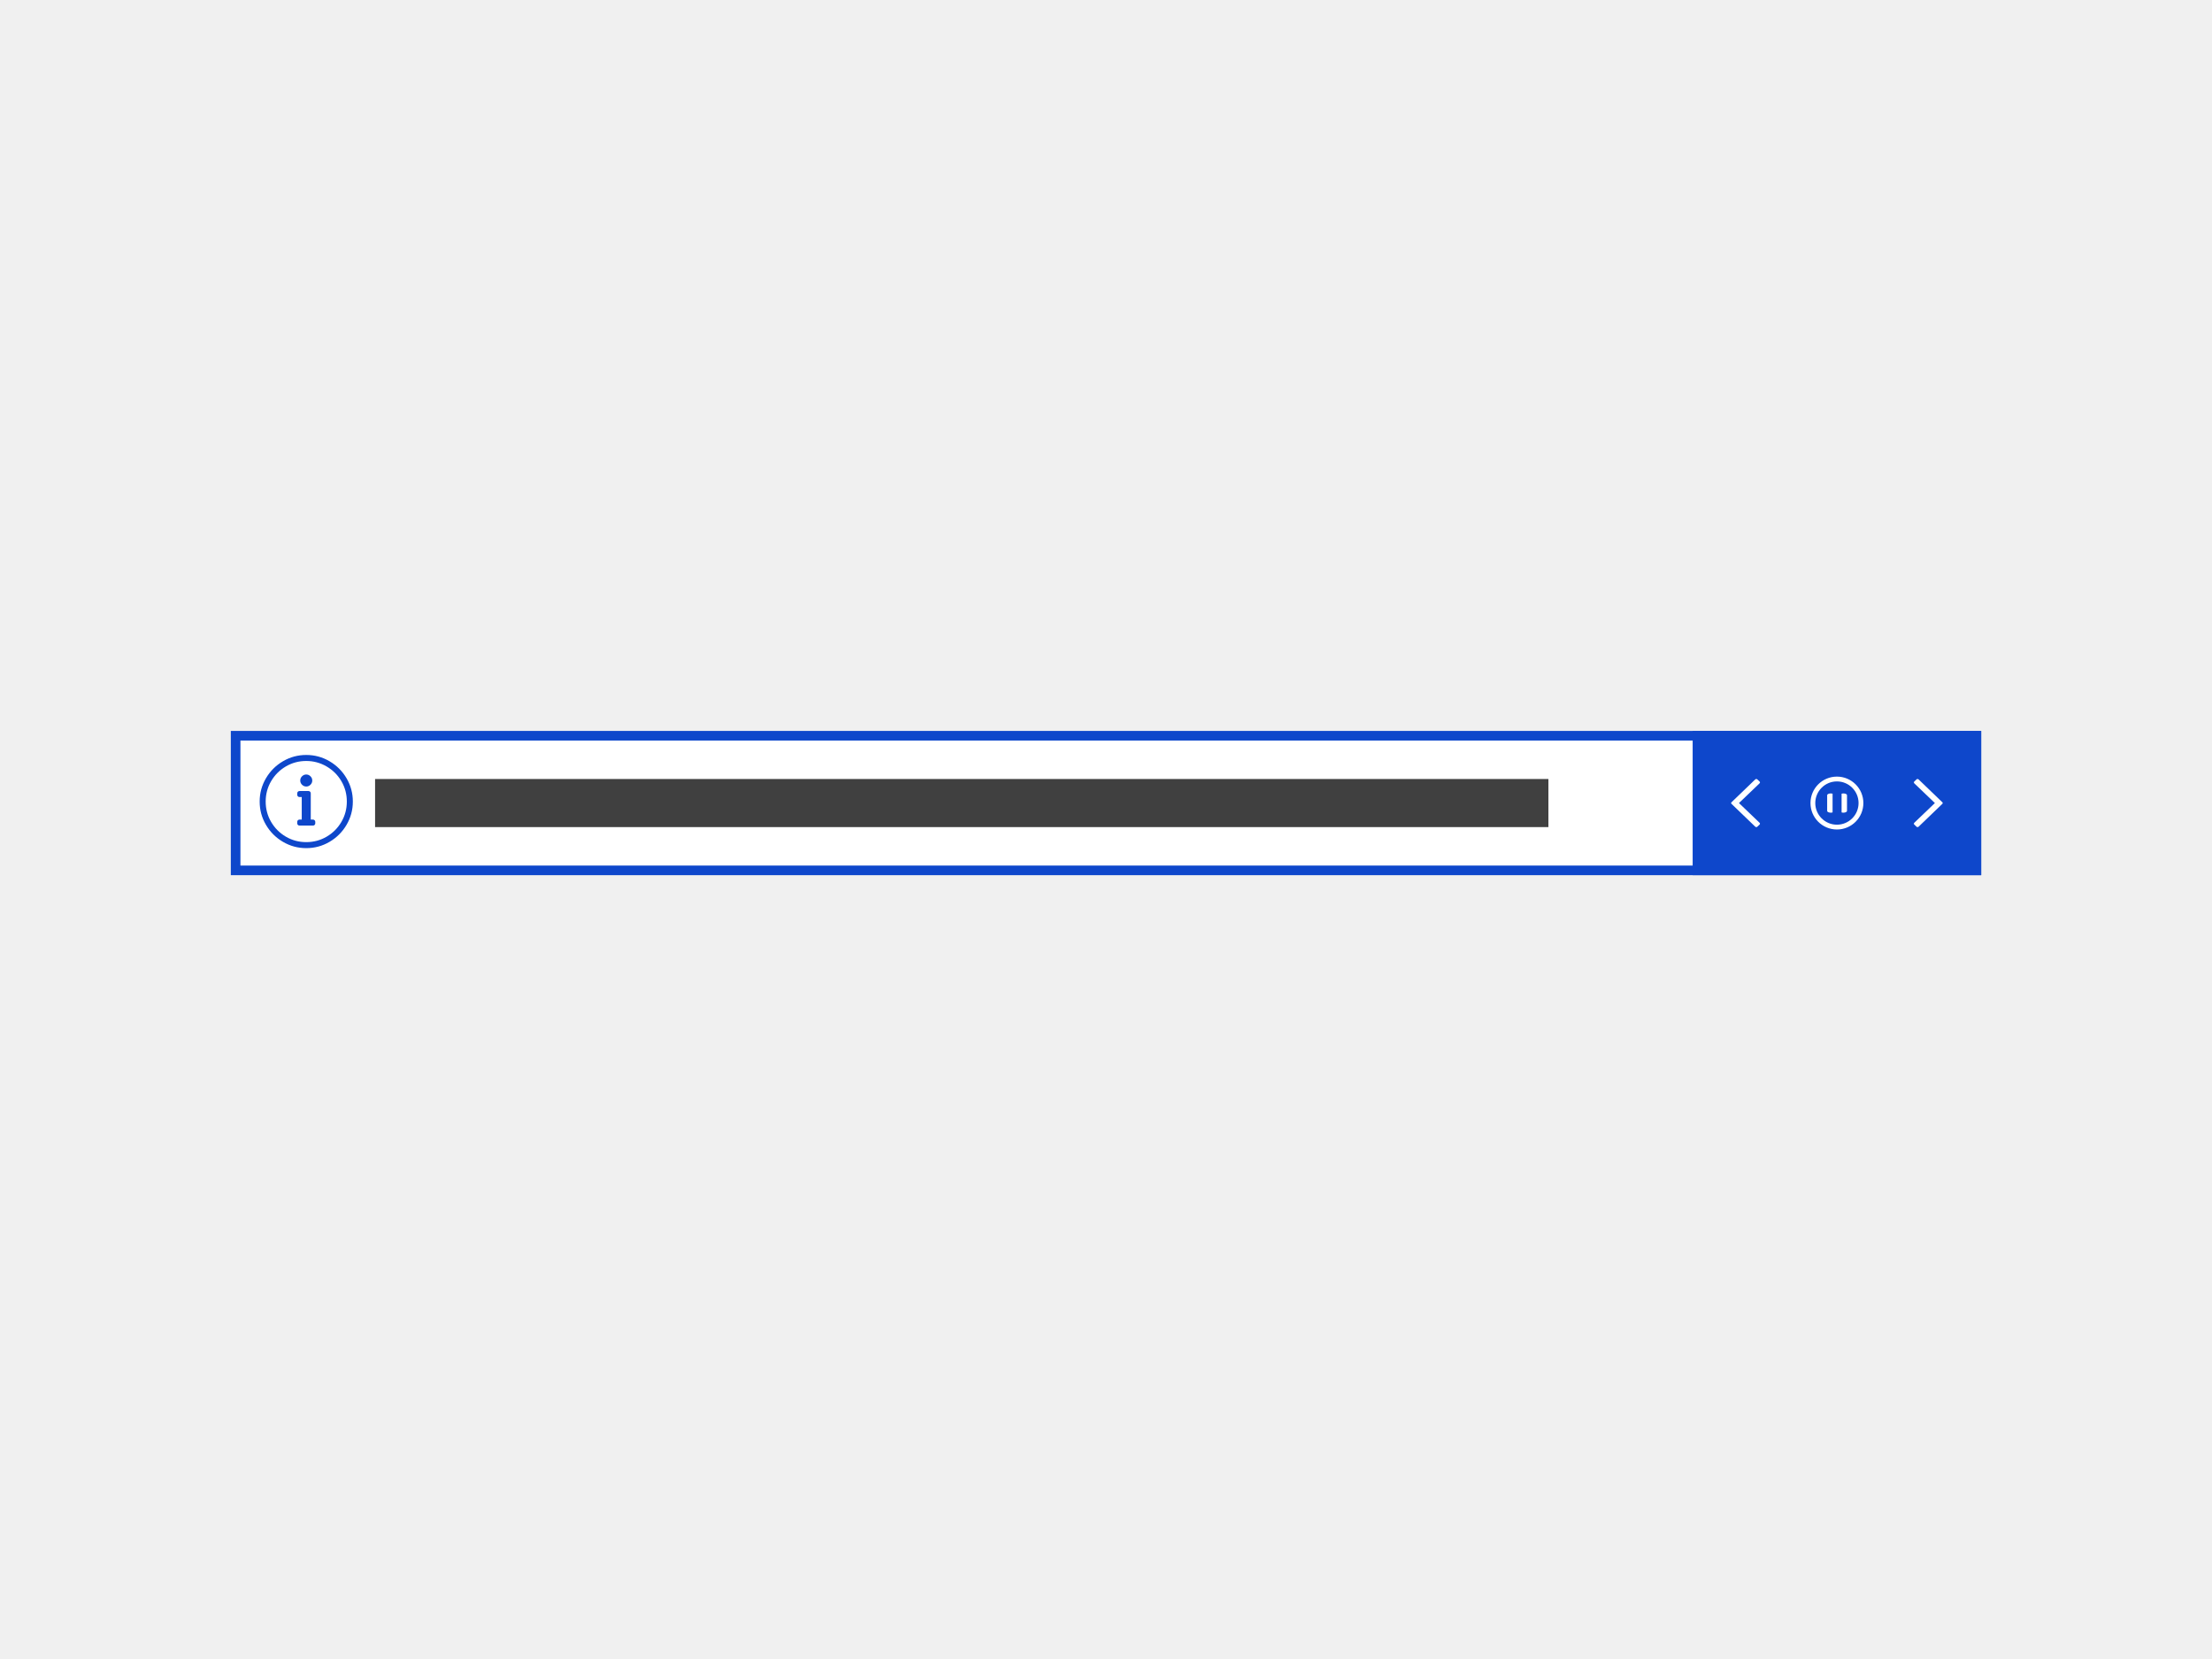
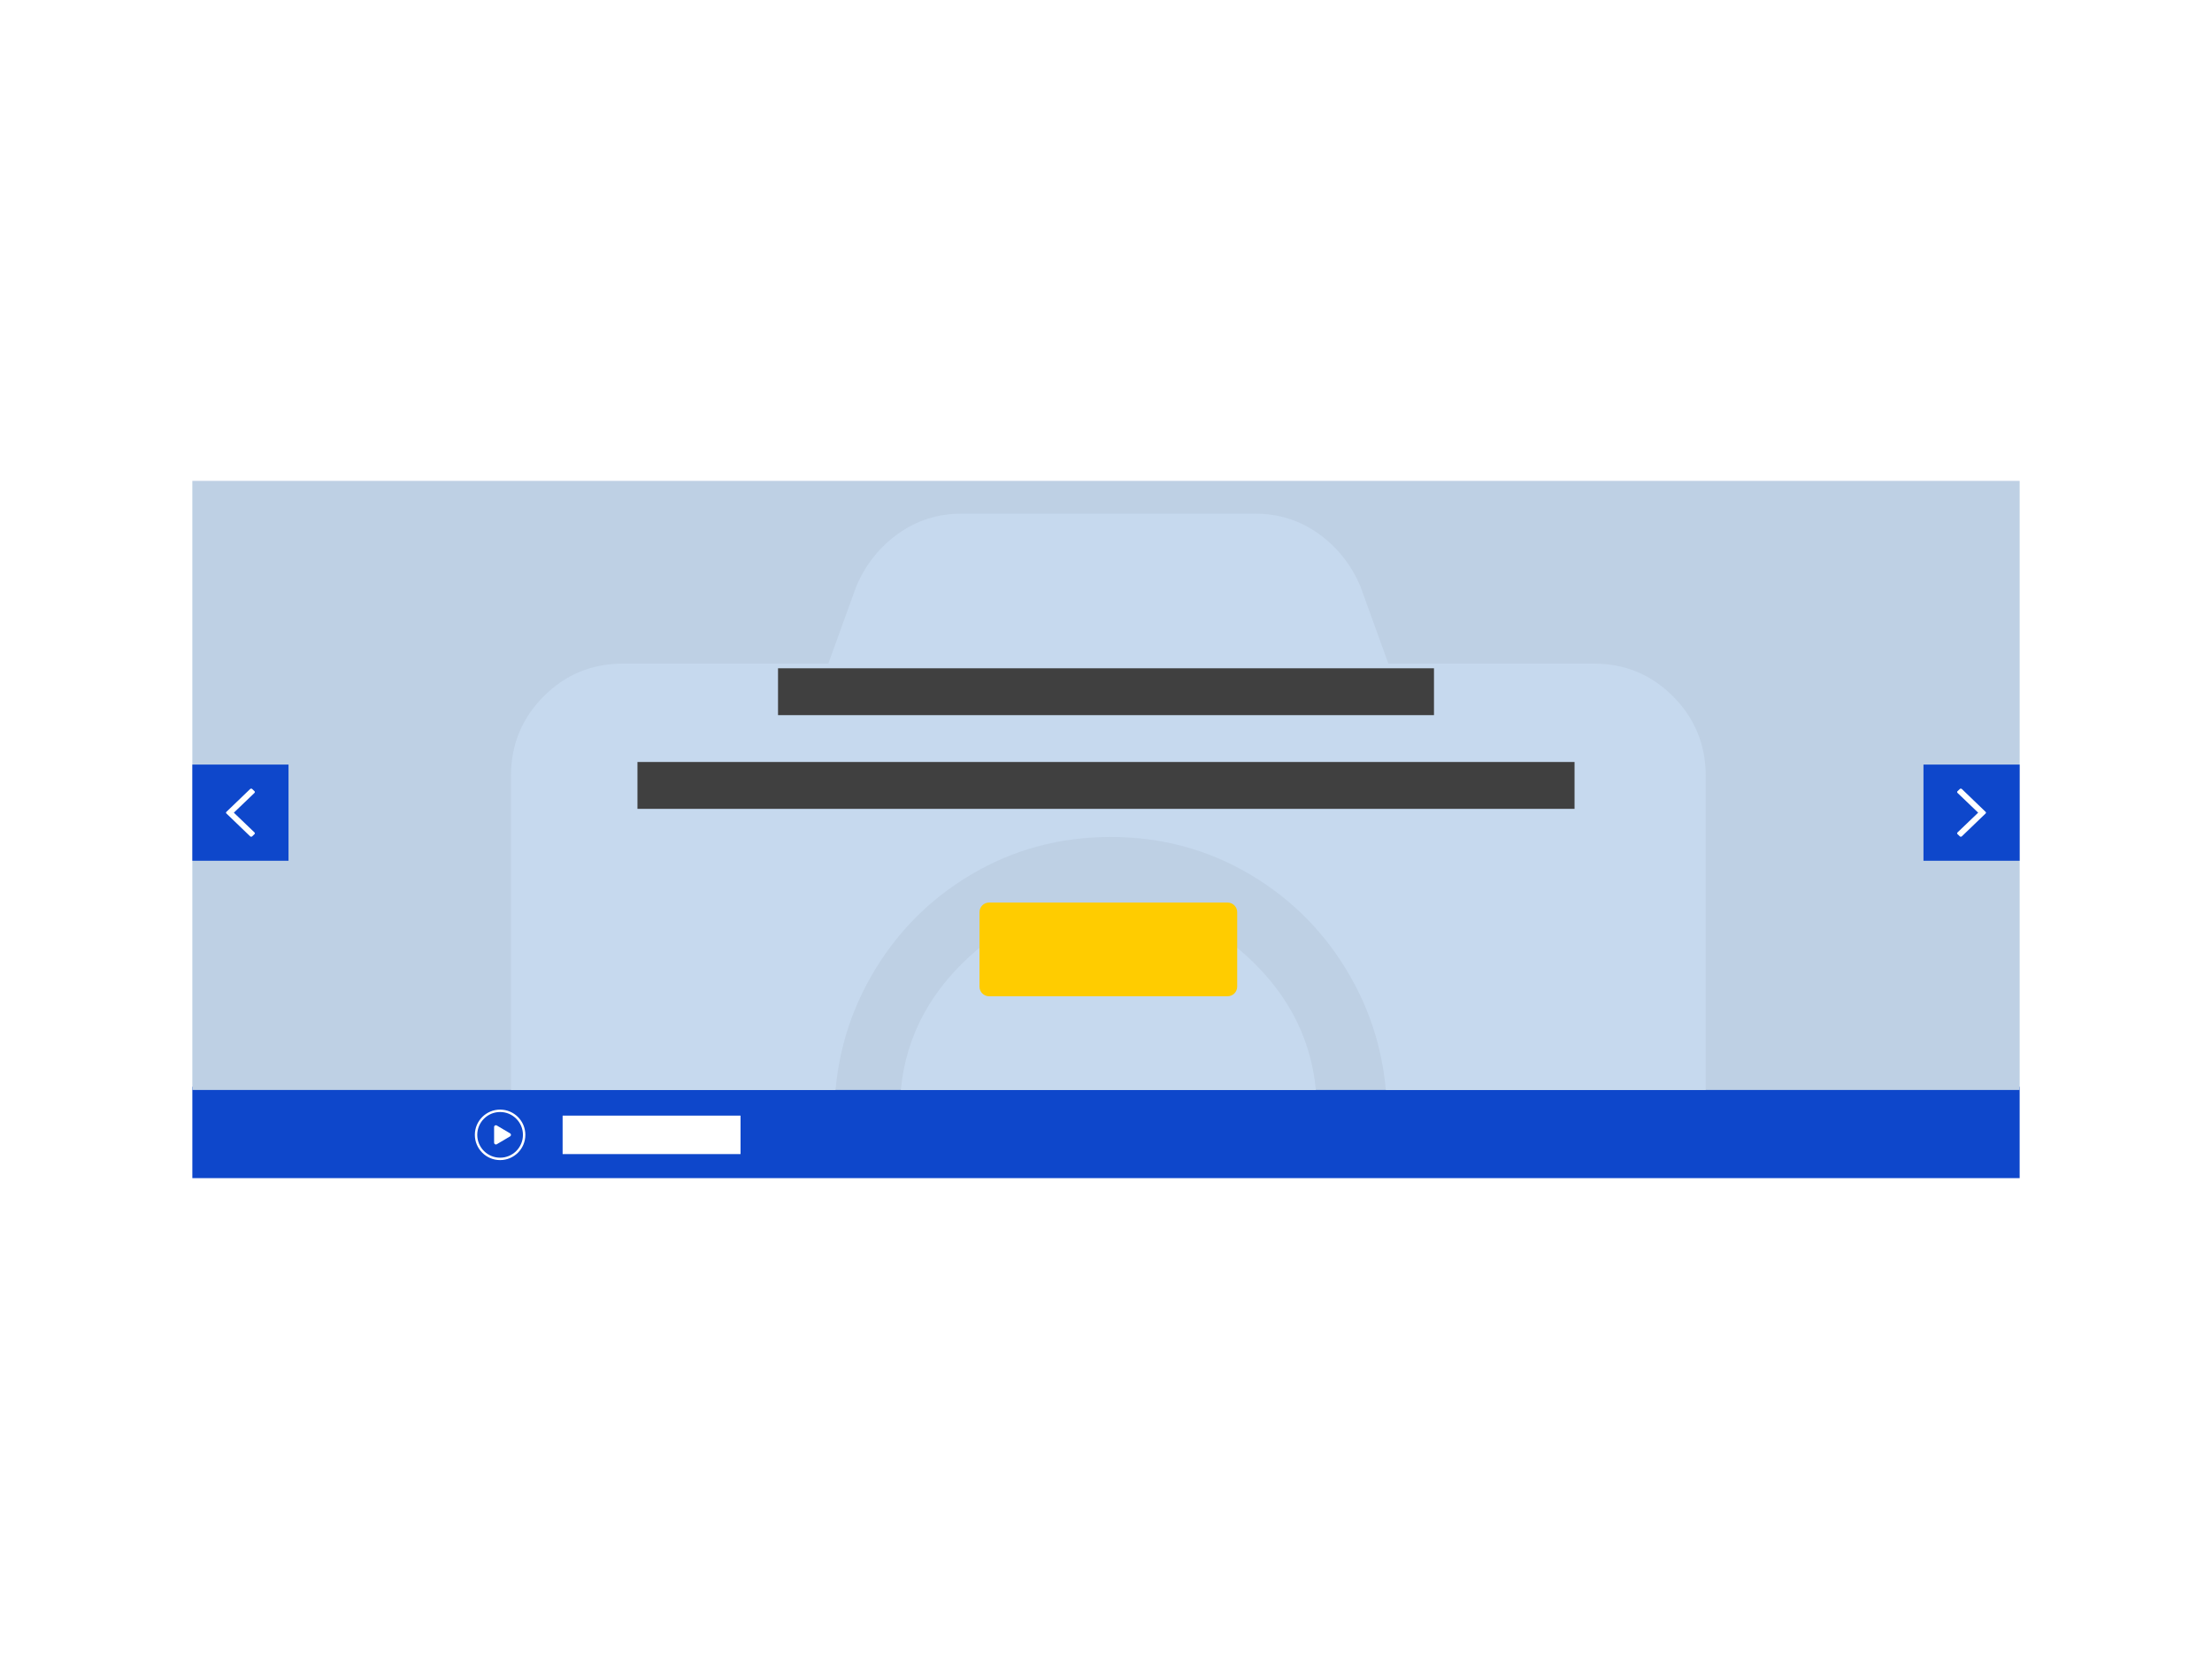
- <svg xmlns="http://www.w3.org/2000/svg" width="460px" height="345px" viewBox="0 0 460 345" version="1.1">
-   <g id="thumbnails---final" stroke="none" stroke-width="1" fill="none" fill-rule="evenodd">
-     <g id="EU-thumbnails---final_symbols" transform="translate(-500, -4400)">
-       <g id="eu_comp_ticker" transform="translate(500, 4400)">
-         <g id="Group-4" transform="translate(48, 152)">
-           <g id="Group-7-Copy">
-             <rect id="Rectangle" stroke="#0E47CB" stroke-width="2" fill="#FFFFFF" x="1" y="1" width="362" height="28" />
-             <path d="M15.687,6.25 C14.151,6.25 12.738,6.628 11.449,7.383 C10.16,8.138 9.138,9.16 8.383,10.449 C7.628,11.738 7.25,13.151 7.25,14.687 C7.25,16.224 7.628,17.637 8.383,18.926 C9.138,20.215 10.16,21.237 11.449,21.992 C12.738,22.747 14.151,23.125 15.687,23.125 C17.224,23.125 18.637,22.747 19.926,21.992 C21.215,21.237 22.237,20.215 22.992,18.926 C23.747,17.637 24.125,16.224 24.125,14.687 C24.125,13.151 23.747,11.738 22.992,10.449 C22.237,9.16 21.208,8.138 19.906,7.383 C18.604,6.628 17.198,6.25 15.687,6.25 Z M15.687,5 C17.432,5 19.047,5.436 20.531,6.309 C22.016,7.181 23.194,8.359 24.066,9.844 C24.939,11.328 25.375,12.943 25.375,14.687 C25.375,16.432 24.939,18.047 24.066,19.531 C23.194,21.016 22.016,22.194 20.531,23.066 C19.047,23.939 17.432,24.375 15.687,24.375 C13.943,24.375 12.328,23.939 10.844,23.066 C9.359,22.194 8.181,21.016 7.309,19.531 C6.436,18.047 6,16.432 6,14.687 C6,12.943 6.436,11.328 7.309,9.844 C8.181,8.359 9.359,7.181 10.844,6.309 C12.328,5.436 13.943,5 15.687,5 Z M14.75,18.437 L14.75,13.75 L14.281,13.75 C14.151,13.75 14.04,13.704 13.949,13.613 C13.858,13.522 13.812,13.411 13.812,13.281 L13.812,12.969 C13.812,12.839 13.858,12.728 13.949,12.637 C14.04,12.546 14.151,12.5 14.281,12.5 L16.156,12.5 C16.286,12.5 16.397,12.546 16.488,12.637 C16.579,12.728 16.625,12.839 16.625,12.969 L16.625,18.437 L17.094,18.437 C17.224,18.437 17.335,18.483 17.426,18.574 C17.517,18.665 17.562,18.776 17.562,18.906 L17.562,19.219 C17.562,19.349 17.517,19.46 17.426,19.551 C17.335,19.642 17.224,19.687 17.094,19.687 L14.281,19.687 C14.151,19.687 14.04,19.642 13.949,19.551 C13.858,19.46 13.812,19.349 13.812,19.219 L13.812,18.906 C13.812,18.776 13.858,18.665 13.949,18.574 C14.04,18.483 14.151,18.437 14.281,18.437 L14.75,18.437 Z M15.687,9.062 C16.026,9.062 16.319,9.186 16.566,9.434 C16.814,9.681 16.937,9.974 16.937,10.312 C16.937,10.651 16.814,10.944 16.566,11.191 C16.319,11.439 16.026,11.562 15.687,11.562 C15.349,11.562 15.056,11.439 14.809,11.191 C14.561,10.944 14.437,10.651 14.437,10.312 C14.437,9.974 14.561,9.681 14.809,9.434 C15.056,9.186 15.349,9.062 15.687,9.062 Z" id="" fill="#0E47CB" fill-rule="nonzero" />
-             <rect id="Rectangle" fill="#404040" x="30" y="10" width="244" height="10" />
-           </g>
-           <g id="Group-7-Copy-2" transform="translate(304, 0)">
-             <rect id="Rectangle" stroke="#0E47CB" stroke-width="2" fill="#0E47CB" x="1" y="1" width="58" height="28" />
-             <g id="Group" transform="translate(25, 10)">
-               <circle id="Oval" stroke="#FFFFFF" cx="5" cy="5" r="5" />
-               <path d="M4.096,6.947 C3.939,6.994 3.773,7.01 3.596,6.994 C3.418,6.979 3.27,6.937 3.15,6.869 C3.03,6.801 2.97,6.721 2.97,6.627 L2.97,3.375 C2.97,3.271 3.033,3.187 3.158,3.121 C3.283,3.056 3.434,3.017 3.611,3.004 C3.788,2.991 3.95,3.008 4.096,3.055 L4.096,6.947 Z" id="" fill="#FFFFFF" fill-rule="nonzero" />
-               <path d="M7.096,6.947 C6.939,6.994 6.773,7.01 6.596,6.994 C6.418,6.979 6.27,6.937 6.15,6.869 C6.03,6.801 5.97,6.721 5.97,6.627 L5.97,3.375 C5.97,3.271 6.033,3.187 6.158,3.121 C6.283,3.056 6.434,3.017 6.611,3.004 C6.788,2.991 6.95,3.008 7.096,3.055 L7.096,6.947 Z" id="-copy" fill="#FFFFFF" fill-rule="nonzero" transform="translate(6.533047, 5) scale(-1, 1) translate(-6.533047, -5) " />
-             </g>
-             <path d="M46.567,10.068 C46.614,10.023 46.677,10 46.756,10 C46.835,10 46.906,10.023 46.969,10.068 L51.906,14.819 C51.969,14.864 52,14.925 52,15 C52,15.075 51.969,15.136 51.906,15.181 L46.969,19.932 C46.906,19.977 46.835,20 46.756,20 C46.677,20 46.614,19.977 46.567,19.932 L46.094,19.48 C46.031,19.434 46,19.374 46,19.299 C46,19.223 46.031,19.155 46.094,19.095 L50.37,15 L46.094,10.905 C46.031,10.845 46,10.777 46,10.701 C46,10.626 46.031,10.566 46.094,10.52 L46.567,10.068 Z" id="" fill="#FFFFFF" fill-rule="nonzero" transform="translate(49, 15) rotate(-360) translate(-49, -15) " />
-             <path d="M8.567,10.068 C8.614,10.023 8.677,10 8.756,10 C8.835,10 8.906,10.023 8.969,10.068 L13.906,14.819 C13.969,14.864 14,14.925 14,15 C14,15.075 13.969,15.136 13.906,15.181 L8.969,19.932 C8.906,19.977 8.835,20 8.756,20 C8.677,20 8.614,19.977 8.567,19.932 L8.094,19.48 C8.031,19.434 8,19.374 8,19.299 C8,19.223 8.031,19.155 8.094,19.095 L12.37,15 L8.094,10.905 C8.031,10.845 8,10.777 8,10.701 C8,10.626 8.031,10.566 8.094,10.52 L8.567,10.068 Z" id="-copy" fill="#FFFFFF" fill-rule="nonzero" transform="translate(11, 15) scale(-1, 1) rotate(-360) translate(-11, -15) " />
+ <svg xmlns="http://www.w3.org/2000/svg" width="920" height="690" viewBox="0 0 920 690" fill="none">
+   <g id="eu_comp_carousel">
+     <rect id="background" width="920" height="690" fill="white" />
+     <g id="Group 3">
+       <rect id="Rectangle" x="80" y="452" width="760" height="38" fill="#0E47CB" />
+       <g id="Group 2">
+         <path id="Fill 8 Copy 3" fill-rule="evenodd" clip-rule="evenodd" d="M234 480H308V464H234V480Z" fill="white" />
+         <g id="Group">
+           <circle id="Oval" cx="208" cy="472" r="10" stroke="white" />
+           <path id="ï" d="M212.131 471.361C212.298 471.455 212.41 471.585 212.467 471.752C212.524 471.919 212.524 472.086 212.467 472.252C212.41 472.419 212.298 472.549 212.131 472.643L206.629 475.894C206.473 475.988 206.306 476.02 206.129 475.988C205.952 475.957 205.803 475.874 205.683 475.738C205.563 475.603 205.503 475.441 205.503 475.254V468.751C205.503 468.543 205.566 468.373 205.691 468.243C205.816 468.113 205.967 468.035 206.144 468.008C206.321 467.982 206.483 468.016 206.629 468.11L212.131 471.361Z" fill="white" />
+         </g>
+       </g>
+     </g>
+     <g id="banner">
+       <g id="gallery">
+         <g id="ï°">
+           <rect id="Mask" x="80" y="200" width="760" height="253.333" fill="#BED0E4" />
+           <mask id="mask0_0_91" style="mask-type:alpha" maskUnits="userSpaceOnUse" x="80" y="200" width="760" height="254">
+             <rect id="Mask_2" x="80" y="200" width="760" height="253.333" fill="white" />
+           </mask>
+           <g mask="url(#mask0_0_91)">
+             <path id="ï°_2" fill-rule="evenodd" clip-rule="evenodd" d="M709.436 322.769V603.385C709.436 616.376 704.907 627.419 695.848 636.513C686.79 645.607 675.79 650.154 662.849 650.154H259.099C246.159 650.154 235.159 645.607 226.101 636.513C217.042 627.419 212.513 616.376 212.513 603.385V322.769C212.513 309.778 217.042 298.735 226.101 289.641C235.159 280.547 246.159 276 259.099 276H344.508L356.155 243.846C360.037 234.752 365.86 227.445 373.625 221.923C381.389 216.402 390.124 213.641 399.83 213.641H522.119C531.825 213.641 540.56 216.402 548.324 221.923C556.089 227.445 561.912 234.752 565.794 243.846L577.441 276H662.849C675.79 276 686.79 280.547 695.848 289.641C704.907 298.735 709.436 309.778 709.436 322.769ZM576.923 465.026C576.923 443.59 571.813 423.94 561.593 406.077C551.373 388.214 537.48 374.086 519.915 363.692C502.349 353.299 483.027 348.103 461.949 348.103C440.87 348.103 421.548 353.299 403.982 363.692C386.417 374.086 372.524 388.214 362.304 406.077C352.084 423.94 346.974 443.59 346.974 465.026C346.974 486.462 352.084 506.111 362.304 523.974C372.524 541.838 386.417 555.966 403.982 566.359C421.548 576.752 440.87 581.949 461.949 581.949C483.027 581.949 502.349 576.752 519.915 566.359C537.48 555.966 551.373 541.838 561.593 523.974C571.813 506.111 576.923 486.462 576.923 465.026ZM522.071 523.199C539.152 506.119 547.692 485.753 547.692 462.103C547.692 438.452 539.152 418.087 522.071 401.006C504.99 383.925 484.625 375.385 460.974 375.385C437.324 375.385 416.958 383.925 399.878 401.006C382.797 418.087 374.256 438.452 374.256 462.103C374.256 485.753 382.797 506.119 399.878 523.199C416.958 540.28 437.324 548.821 460.974 548.821C484.625 548.821 504.99 540.28 522.071 523.199Z" fill="#C6D9EE" />
          </g>
        </g>
      </g>
+       <g id="Group 2_2">
+         <rect id="Rectangle Copy 5" x="407.385" y="375.385" width="107.179" height="38.974" rx="4" fill="#FFCC00" />
+         <rect id="Rectangle Copy 4" x="323.59" y="277.949" width="272.821" height="19.487" fill="#404040" />
+         <rect id="Rectangle Copy 6" x="265.128" y="316.923" width="389.744" height="19.487" fill="#404040" />
+       </g>
    </g>
+     <rect id="Rectangle_2" x="80" y="318" width="40" height="40" fill="#0E47CB" />
+     <rect id="Rectangle_3" x="800" y="318" width="40" height="40" fill="#0E47CB" />
+     <path id="ï" d="M815.134 328.136C815.228 328.045 815.354 328 815.512 328C815.669 328 815.811 328.045 815.937 328.136L825.811 337.638C825.937 337.729 826 337.849 826 338C826 338.151 825.937 338.271 825.811 338.362L815.937 347.864C815.811 347.955 815.669 348 815.512 348C815.354 348 815.228 347.955 815.134 347.864L814.189 346.959C814.063 346.869 814 346.748 814 346.597C814 346.446 814.063 346.311 814.189 346.19L822.74 338L814.189 329.81C814.063 329.689 814 329.554 814 329.403C814 329.252 814.063 329.131 814.189 329.041L815.134 328.136Z" fill="white" />
+     <path id="ï copy" d="M104.866 328.136C104.772 328.045 104.646 328 104.488 328C104.331 328 104.189 328.045 104.063 328.136L94.189 337.638C94.063 337.729 94 337.849 94 338C94 338.151 94.063 338.271 94.189 338.362L104.063 347.864C104.189 347.955 104.331 348 104.488 348C104.646 348 104.772 347.955 104.866 347.864L105.811 346.959C105.937 346.869 106 346.748 106 346.597C106 346.446 105.937 346.311 105.811 346.19L97.26 338L105.811 329.81C105.937 329.689 106 329.554 106 329.403C106 329.252 105.937 329.131 105.811 329.041L104.866 328.136Z" fill="white" />
  </g>
</svg>
